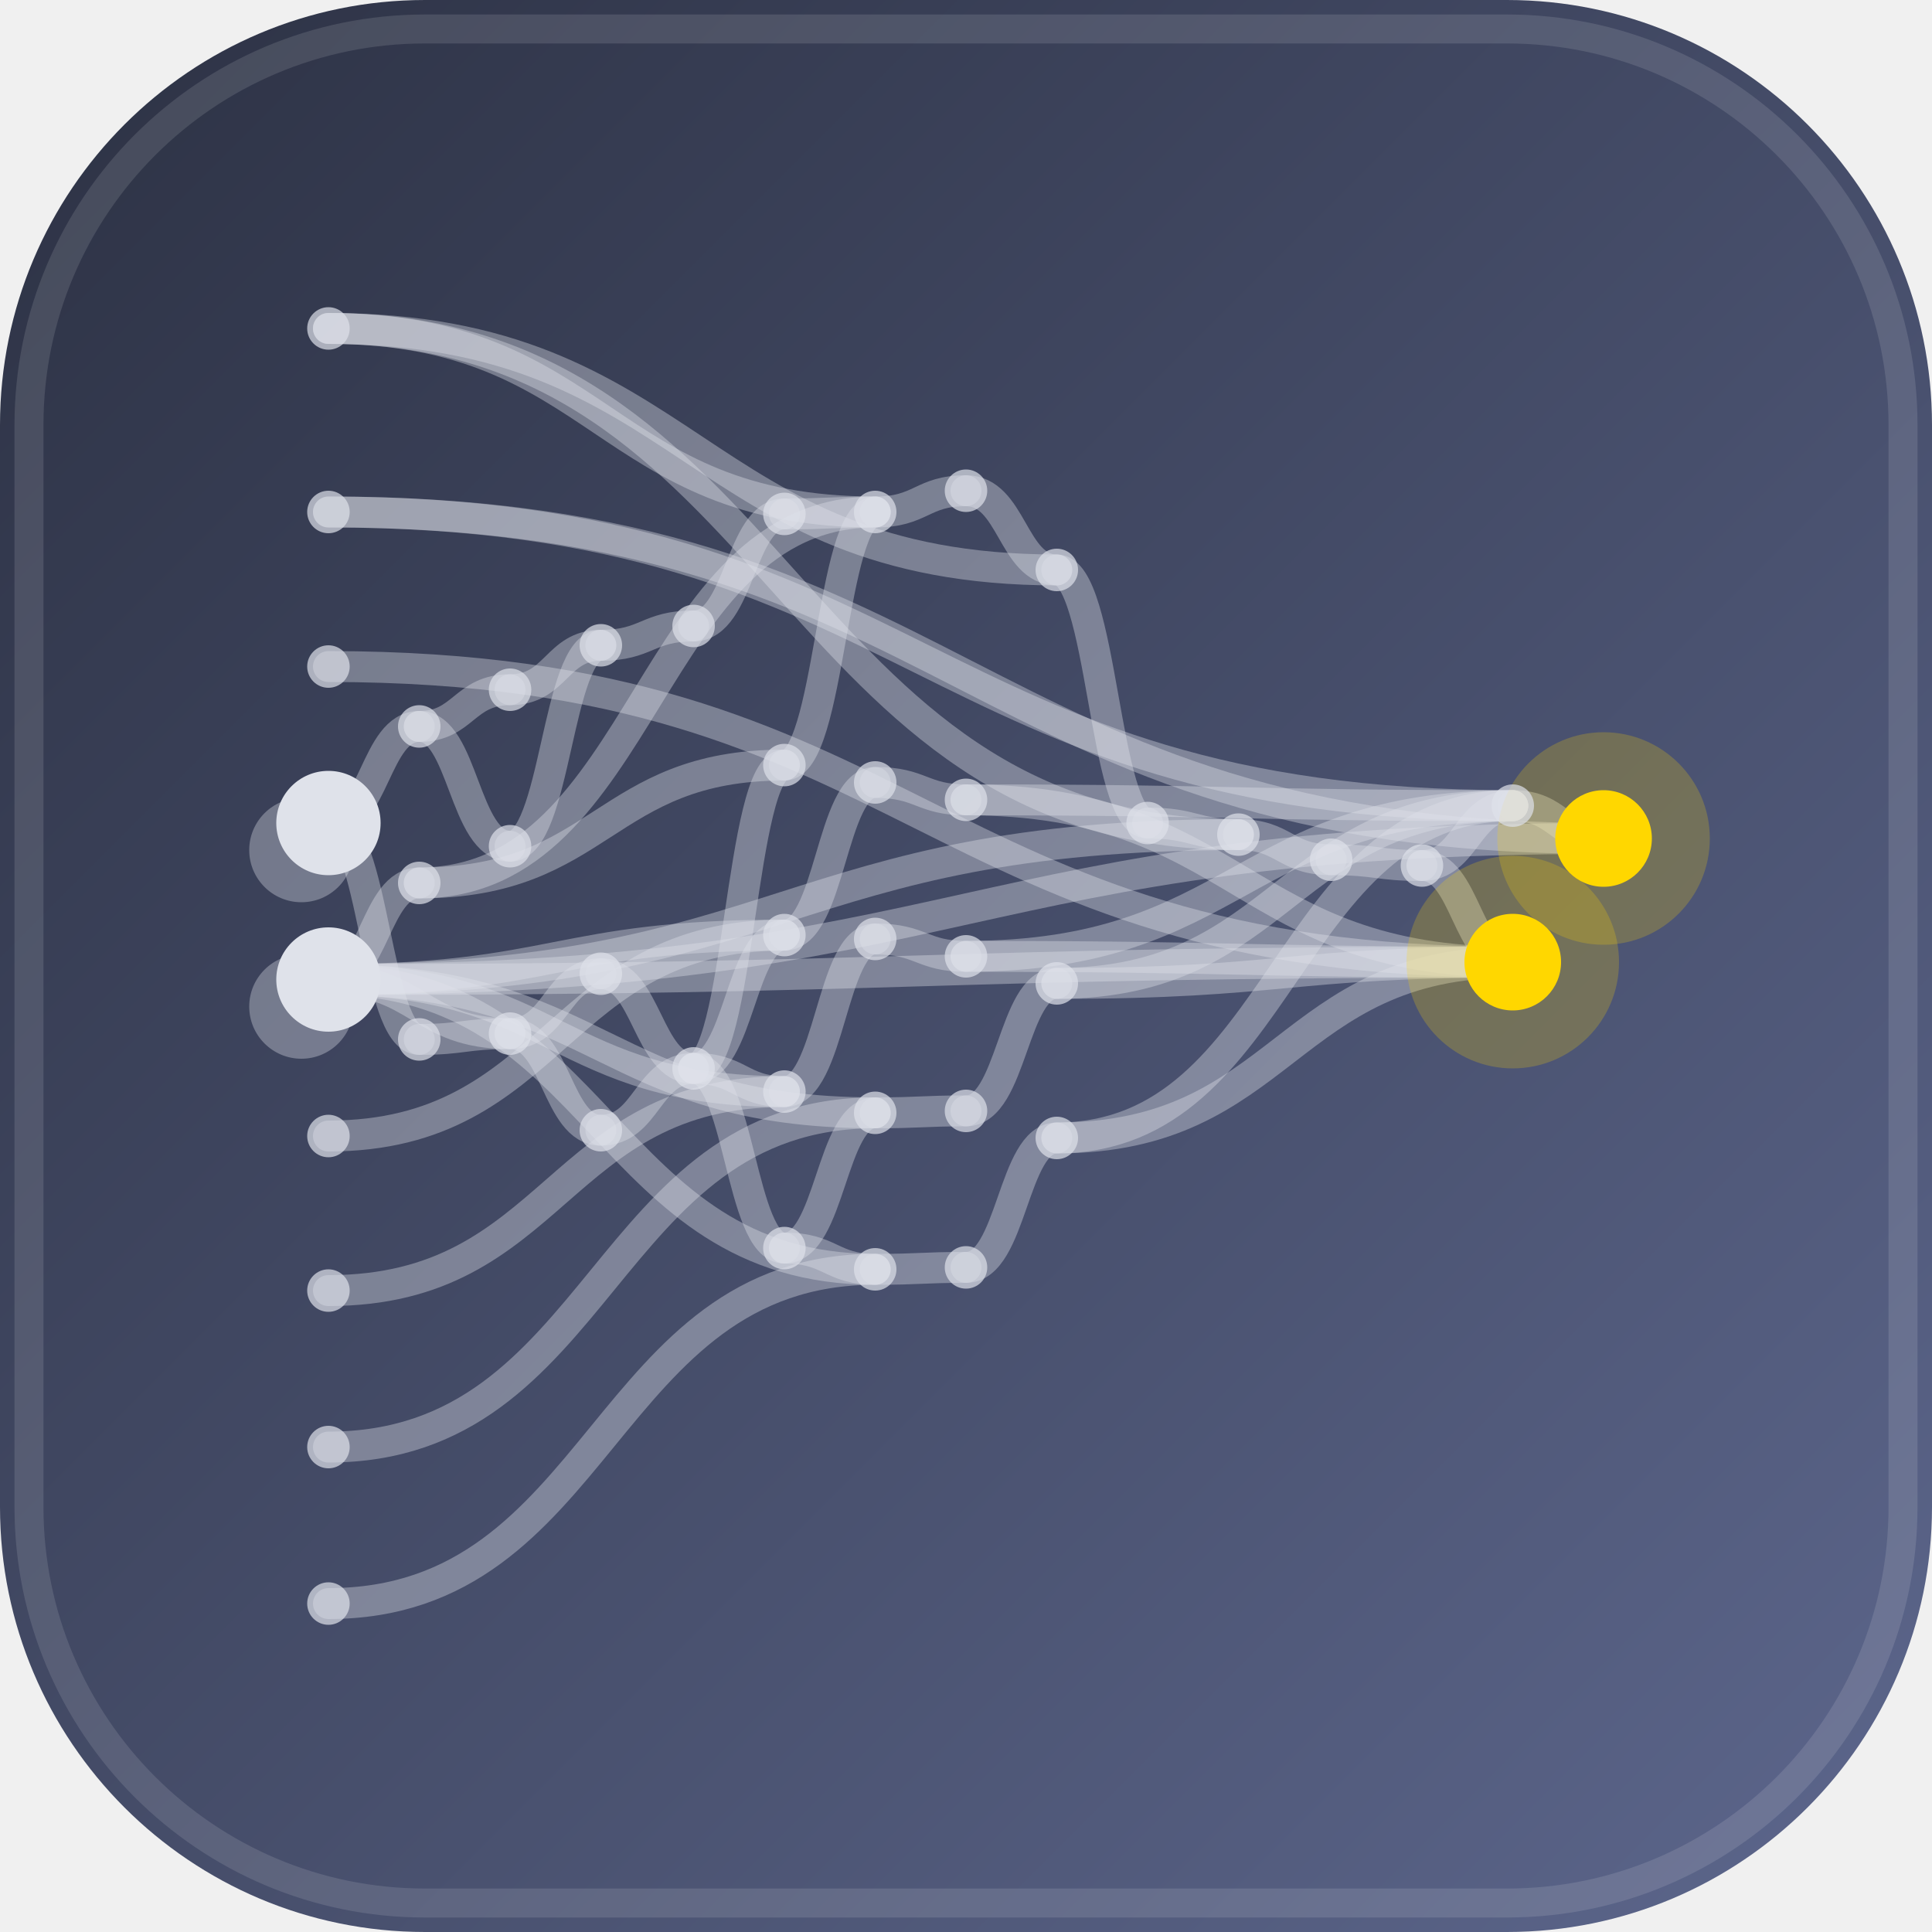
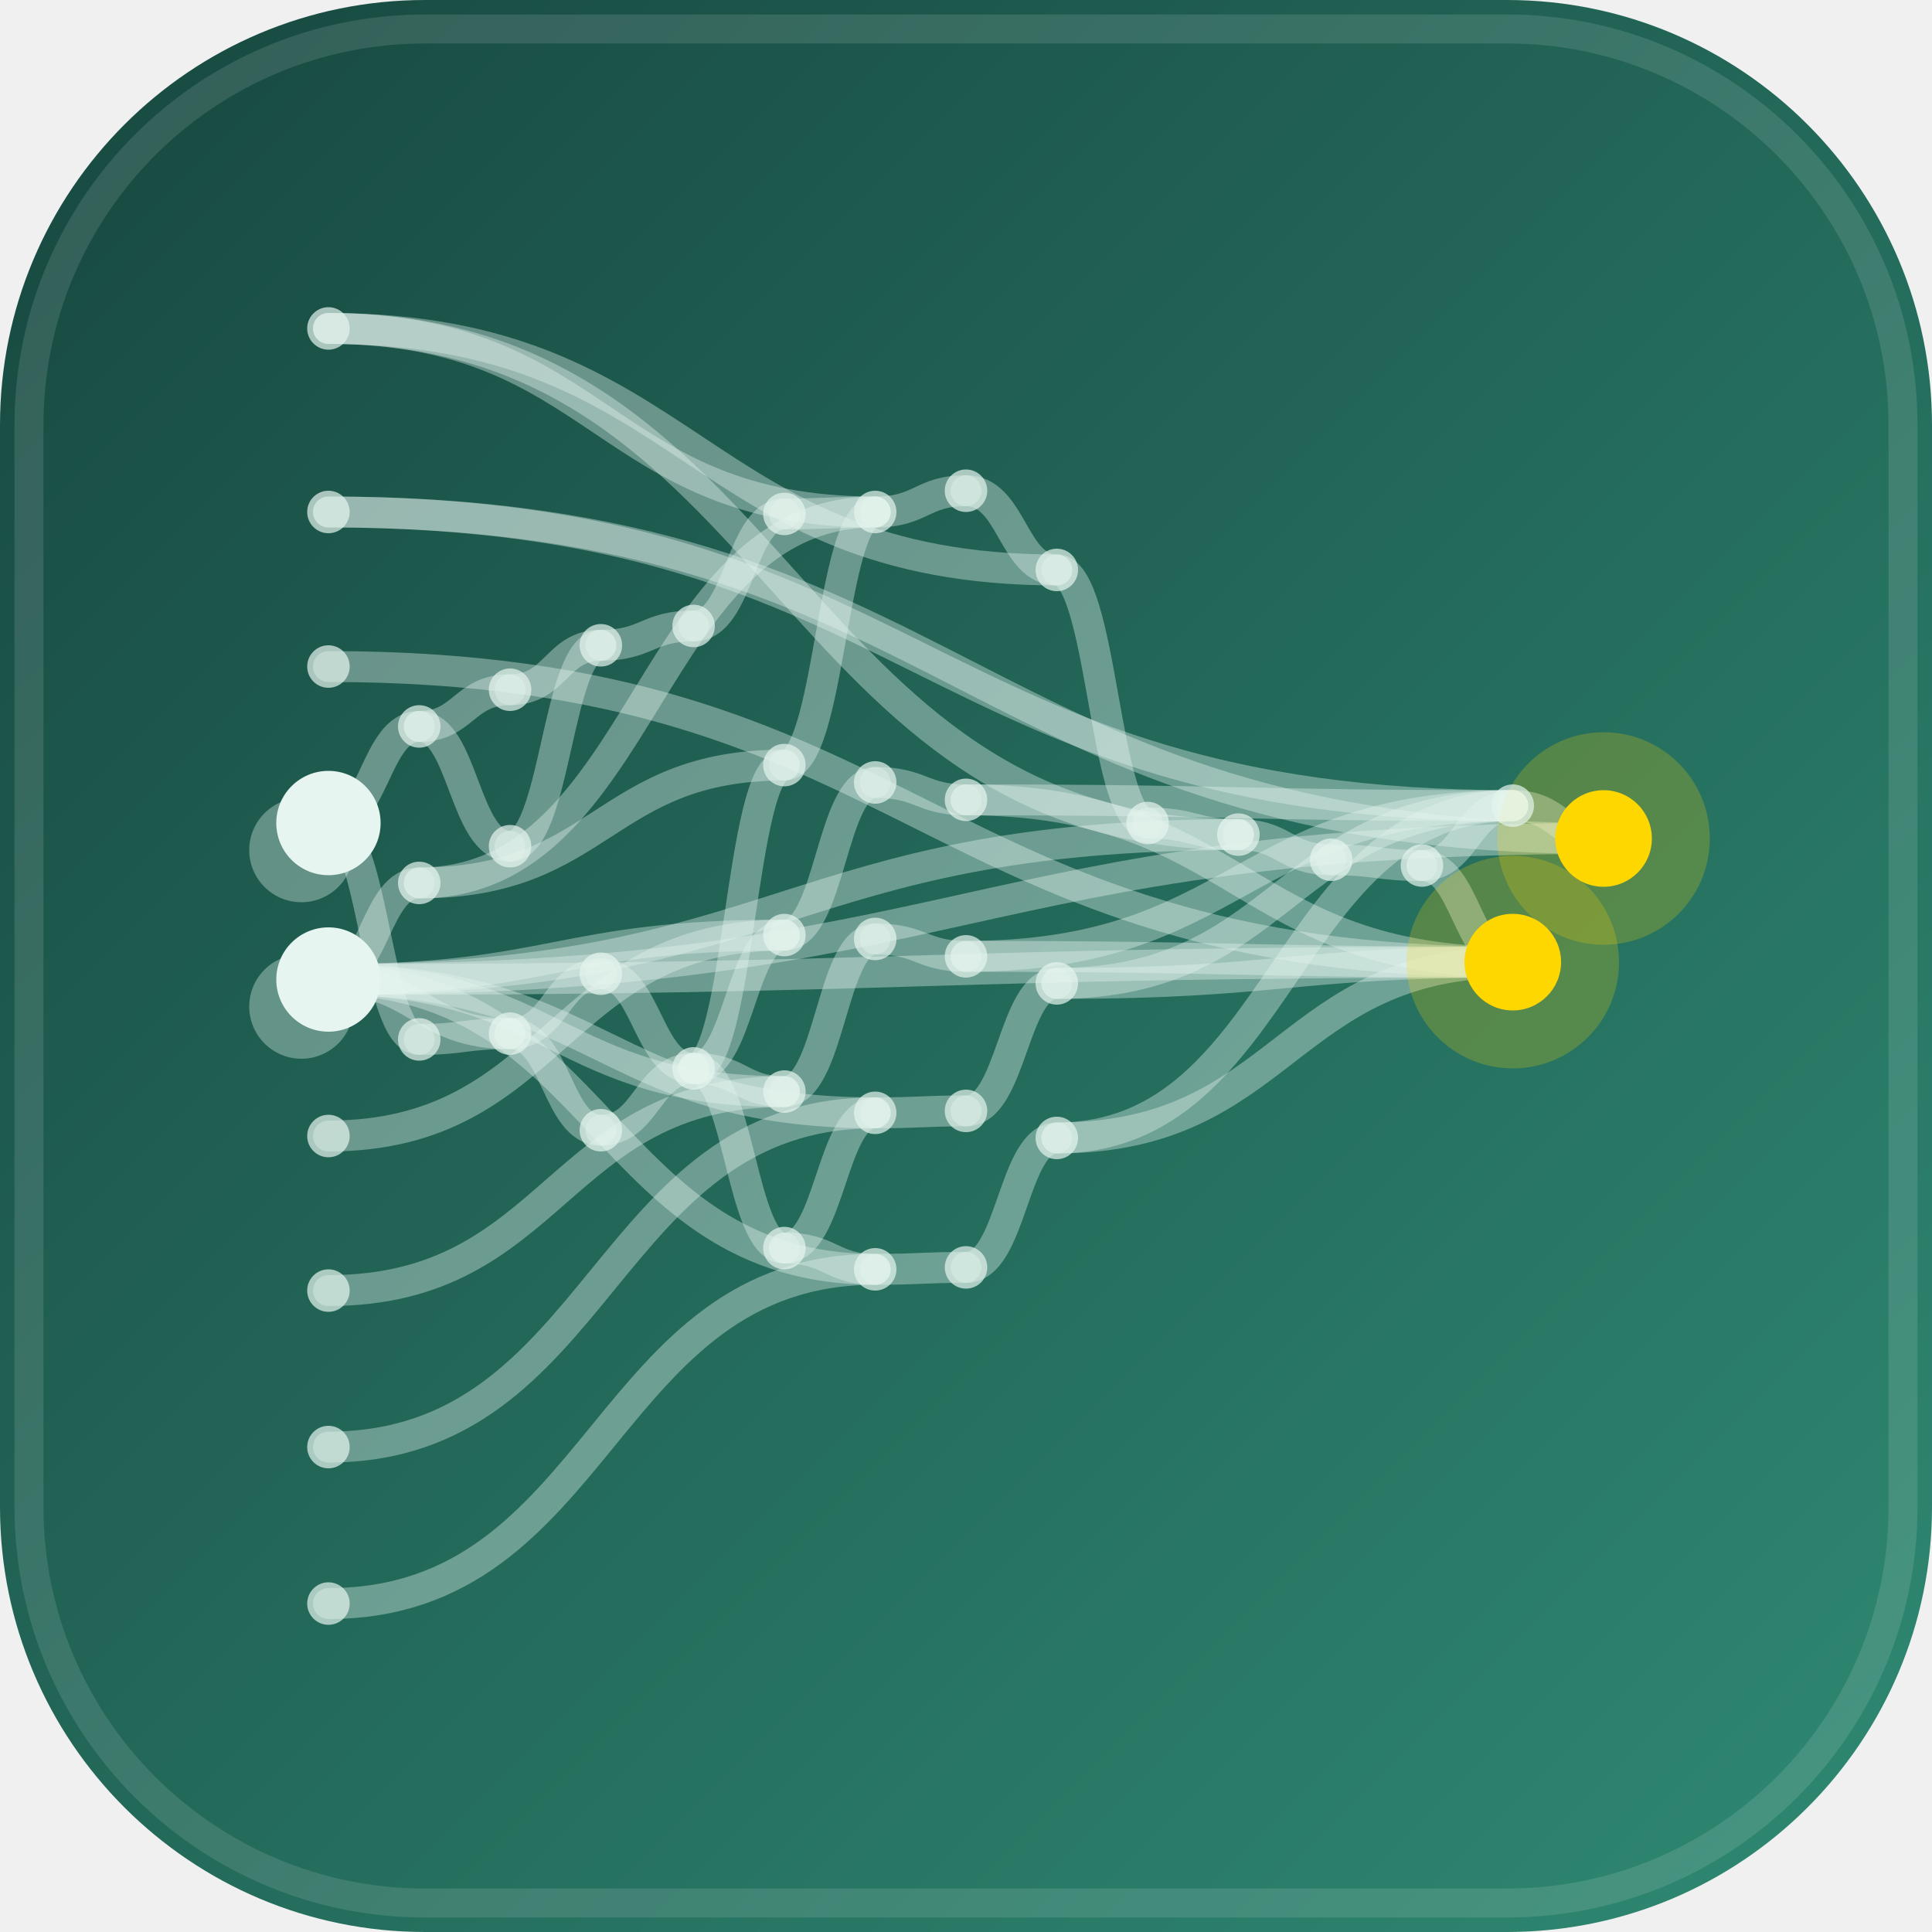
<svg xmlns="http://www.w3.org/2000/svg" width="48" height="48" viewBox="0 0 100 100" role="img" aria-label="Multi-sample binning: 45 steps, 15 stages deep, up to 9 in parallel, 2 outputs" class="workflow-glyph shrink-0">
  <defs>
    <linearGradient id="glyph-multi-sample-binning-main" x1="0" y1="0" x2="1" y2="1">
-       <stop offset="0" stop-color="#2C3143" />
-       <stop offset="1" stop-color="#5D678D" />
+       <stop offset="0" stop-color="#17473F" />
+       <stop offset="1" stop-color="#2F8A73" />
    </linearGradient>
  </defs>
  <rect x="0" y="0" width="100" height="100" rx="22" fill="url(#glyph-multi-sample-binning-main)" />
  <rect x="1.5" y="1.5" width="97" height="97" rx="20.5" fill="none" stroke="#ffffff" stroke-opacity="0.12" stroke-width="1.5" />
-   <g fill="none" stroke="#DFE2EA" stroke-linecap="round" stroke-width="1.6" stroke-opacity="0.38">
+   <g fill="none" stroke="#E6F5EF" stroke-linecap="round" stroke-width="1.6" stroke-opacity="0.38">
    <path d="M17 42.6C19.4 42.6 19.4 53.8 21.7 53.8" />
    <path d="M17 50.7C21.7 50.7 21.7 53.5 26.4 53.5" />
    <path d="M21.7 53.8C24 53.8 24 53.5 26.4 53.5" />
    <path d="M26.4 53.5C28.8 53.5 28.8 50.4 31.1 50.4" />
    <path d="M26.4 53.5C28.8 53.5 28.8 58.5 31.1 58.5" />
    <path d="M17 42.6C19.4 42.6 19.4 37.6 21.7 37.6" />
    <path d="M21.7 37.6C24 37.6 24 35.7 26.4 35.7" />
    <path d="M21.7 37.6C24 37.6 24 43.8 26.4 43.8" />
    <path d="M26.4 35.7C28.8 35.7 28.8 33.4 31.1 33.4" />
    <path d="M26.4 43.8C28.8 43.8 28.8 33.4 31.1 33.4" />
    <path d="M31.1 33.4C33.5 33.4 33.5 32.4 35.9 32.4" />
    <path d="M35.9 32.4C38.3 32.4 38.3 26.6 40.6 26.6" />
    <path d="M31.1 50.4C33.5 50.4 33.5 55.3 35.9 55.3" />
    <path d="M31.1 58.5C33.5 58.5 33.5 55.3 35.9 55.3" />
    <path d="M21.7 45.7C31.2 45.7 31.2 39.6 40.6 39.6" />
    <path d="M35.9 55.3C38.3 55.3 38.3 39.6 40.6 39.6" />
    <path d="M35.9 55.3C38.3 55.3 38.3 64.6 40.6 64.6" />
    <path d="M17 50.7C19.4 50.7 19.4 45.7 21.7 45.7" />
    <path d="M40.6 26.6C43 26.6 43 26.5 45.3 26.5" />
    <path d="M21.7 45.7C33.5 45.7 33.5 26.5 45.3 26.5" />
    <path d="M40.6 39.6C43 39.6 43 26.5 45.3 26.5" />
    <path d="M17 17C31.2 17 31.2 26.5 45.3 26.5" />
    <path d="M50 25.4C52.4 25.4 52.4 29.5 54.7 29.5" />
    <path d="M17 17C35.9 17 35.9 29.5 54.7 29.5" />
    <path d="M59.4 42.6C61.8 42.6 61.8 43.2 64.1 43.2" />
    <path d="M17 50.7C40.6 50.7 40.6 43.2 64.1 43.2" />
    <path d="M17 17C40.6 17 40.6 43.2 64.1 43.2" />
    <path d="M68.9 44.5C71.3 44.5 71.3 44.8 73.6 44.8" />
    <path d="M45.3 26.5C47.7 26.5 47.7 25.4 50 25.4" />
    <path d="M54.7 29.5C57.1 29.5 57.1 42.6 59.4 42.6" />
    <path d="M64.1 43.2C66.5 43.2 66.5 44.5 68.9 44.5" />
    <path d="M17 50.7C28.8 50.7 28.8 48.4 40.6 48.4" />
    <path d="M35.9 55.3C38.3 55.3 38.3 48.4 40.6 48.4" />
    <path d="M17 58.8C28.8 58.8 28.8 48.4 40.6 48.4" />
    <path d="M40.6 48.4C43 48.4 43 40.5 45.3 40.5" />
    <path d="M45.3 40.5C47.7 40.5 47.7 41.4 50 41.4" />
    <path d="M35.9 55.3C38.3 55.3 38.3 56.5 40.6 56.5" />
    <path d="M17 50.7C28.8 50.7 28.8 56.5 40.6 56.5" />
    <path d="M17 66.8C28.8 66.8 28.8 56.5 40.6 56.5" />
    <path d="M40.6 56.5C43 56.5 43 48.6 45.3 48.6" />
    <path d="M45.3 48.6C47.7 48.6 47.7 49.5 50 49.5" />
    <path d="M40.6 64.6C43 64.6 43 57.6 45.3 57.6" />
    <path d="M17 50.7C31.2 50.7 31.2 57.6 45.3 57.6" />
    <path d="M17 74.9C31.2 74.9 31.2 57.6 45.3 57.6" />
    <path d="M45.3 57.6C47.7 57.6 47.7 57.5 50 57.5" />
    <path d="M50 57.5C52.4 57.5 52.4 50.9 54.7 50.9" />
    <path d="M40.6 64.6C43 64.6 43 65.7 45.3 65.7" />
    <path d="M17 50.7C31.2 50.7 31.2 65.7 45.3 65.7" />
    <path d="M17 83C31.2 83 31.2 65.7 45.3 65.7" />
    <path d="M45.3 65.7C47.7 65.7 47.7 65.6 50 65.6" />
    <path d="M50 65.6C52.4 65.6 52.4 58.9 54.7 58.9" />
    <path d="M73.6 44.8C75.9 44.8 75.9 41.7 78.3 41.7" />
    <path d="M50 41.4C64.2 41.4 64.2 41.7 78.3 41.7" />
    <path d="M54.7 50.9C66.5 50.9 66.5 41.7 78.3 41.7" />
    <path d="M54.7 58.9C66.5 58.9 66.5 41.7 78.3 41.7" />
    <path d="M50 49.5C64.2 49.5 64.2 41.7 78.3 41.7" />
    <path d="M17 26.5C47.7 26.5 47.7 41.7 78.3 41.7" />
    <path d="M73.6 44.8C75.9 44.8 75.9 49.8 78.3 49.8" />
    <path d="M50 41.4C64.2 41.4 64.2 49.8 78.3 49.8" />
    <path d="M54.7 50.9C66.5 50.9 66.5 49.8 78.3 49.8" />
    <path d="M54.7 58.9C66.5 58.9 66.5 49.8 78.3 49.8" />
    <path d="M50 49.5C64.2 49.5 64.2 49.8 78.3 49.8" />
    <path d="M17 50.7C47.7 50.7 47.7 49.8 78.3 49.8" />
    <path d="M17 34.5C47.7 34.5 47.7 49.8 78.3 49.8" />
    <path d="M78.3 41.7C80.7 41.7 80.7 43.4 83 43.4" />
    <path d="M17 50.7C50 50.7 50 43.4 83 43.4" />
    <path d="M17 26.5C50 26.5 50 43.4 83 43.4" />
  </g>
  <circle cx="78.3" cy="49.8" r="5.5" fill="#FFD700" fill-opacity="0.22" />
  <circle cx="83" cy="43.4" r="5.5" fill="#FFD700" fill-opacity="0.22" />
-   <g fill="#DFE2EA" fill-opacity="0.7">
+   <g fill="#E6F5EF" fill-opacity="0.7">
    <circle cx="17" cy="58.8" r="1.1" />
    <circle cx="17" cy="66.8" r="1.1" />
    <circle cx="17" cy="17" r="1.1" />
    <circle cx="17" cy="74.9" r="1.1" />
    <circle cx="17" cy="83" r="1.1" />
    <circle cx="21.7" cy="53.8" r="1.1" />
    <circle cx="26.4" cy="53.5" r="1.1" />
    <circle cx="31.1" cy="50.4" r="1.1" />
    <circle cx="31.1" cy="58.5" r="1.1" />
    <circle cx="21.7" cy="37.6" r="1.1" />
    <circle cx="26.4" cy="35.7" r="1.1" />
    <circle cx="26.4" cy="43.8" r="1.1" />
    <circle cx="31.1" cy="33.4" r="1.1" />
    <circle cx="35.9" cy="32.4" r="1.1" />
    <circle cx="40.6" cy="26.6" r="1.1" />
    <circle cx="35.9" cy="55.3" r="1.1" />
    <circle cx="40.6" cy="39.6" r="1.1" />
    <circle cx="40.6" cy="64.6" r="1.1" />
    <circle cx="21.7" cy="45.7" r="1.1" />
    <circle cx="45.3" cy="26.5" r="1.1" />
    <circle cx="54.7" cy="29.5" r="1.1" />
    <circle cx="64.1" cy="43.2" r="1.1" />
    <circle cx="73.6" cy="44.8" r="1.1" />
    <circle cx="50" cy="25.4" r="1.1" />
    <circle cx="59.4" cy="42.6" r="1.1" />
    <circle cx="68.9" cy="44.5" r="1.1" />
    <circle cx="40.6" cy="48.4" r="1.1" />
    <circle cx="45.3" cy="40.5" r="1.1" />
    <circle cx="50" cy="41.4" r="1.1" />
    <circle cx="40.6" cy="56.5" r="1.1" />
    <circle cx="45.3" cy="48.6" r="1.1" />
    <circle cx="50" cy="49.5" r="1.1" />
    <circle cx="45.3" cy="57.6" r="1.1" />
    <circle cx="50" cy="57.5" r="1.1" />
    <circle cx="54.7" cy="50.9" r="1.1" />
    <circle cx="45.3" cy="65.7" r="1.1" />
    <circle cx="50" cy="65.6" r="1.1" />
    <circle cx="54.7" cy="58.9" r="1.1" />
    <circle cx="17" cy="34.5" r="1.1" />
    <circle cx="17" cy="26.5" r="1.1" />
    <circle cx="78.3" cy="41.7" r="1.1" />
  </g>
-   <g fill="#DFE2EA">
+   <g fill="#E6F5EF">
    <g>
      <circle cx="15.6" cy="52.1" r="2.7" fill-opacity="0.35" />
      <circle cx="17" cy="50.7" r="2.7" />
    </g>
    <g>
      <circle cx="15.6" cy="44" r="2.7" fill-opacity="0.35" />
      <circle cx="17" cy="42.6" r="2.7" />
    </g>
  </g>
  <g fill="#FFD700">
    <circle cx="78.3" cy="49.8" r="2.5" />
    <circle cx="83" cy="43.4" r="2.5" />
  </g>
</svg>
